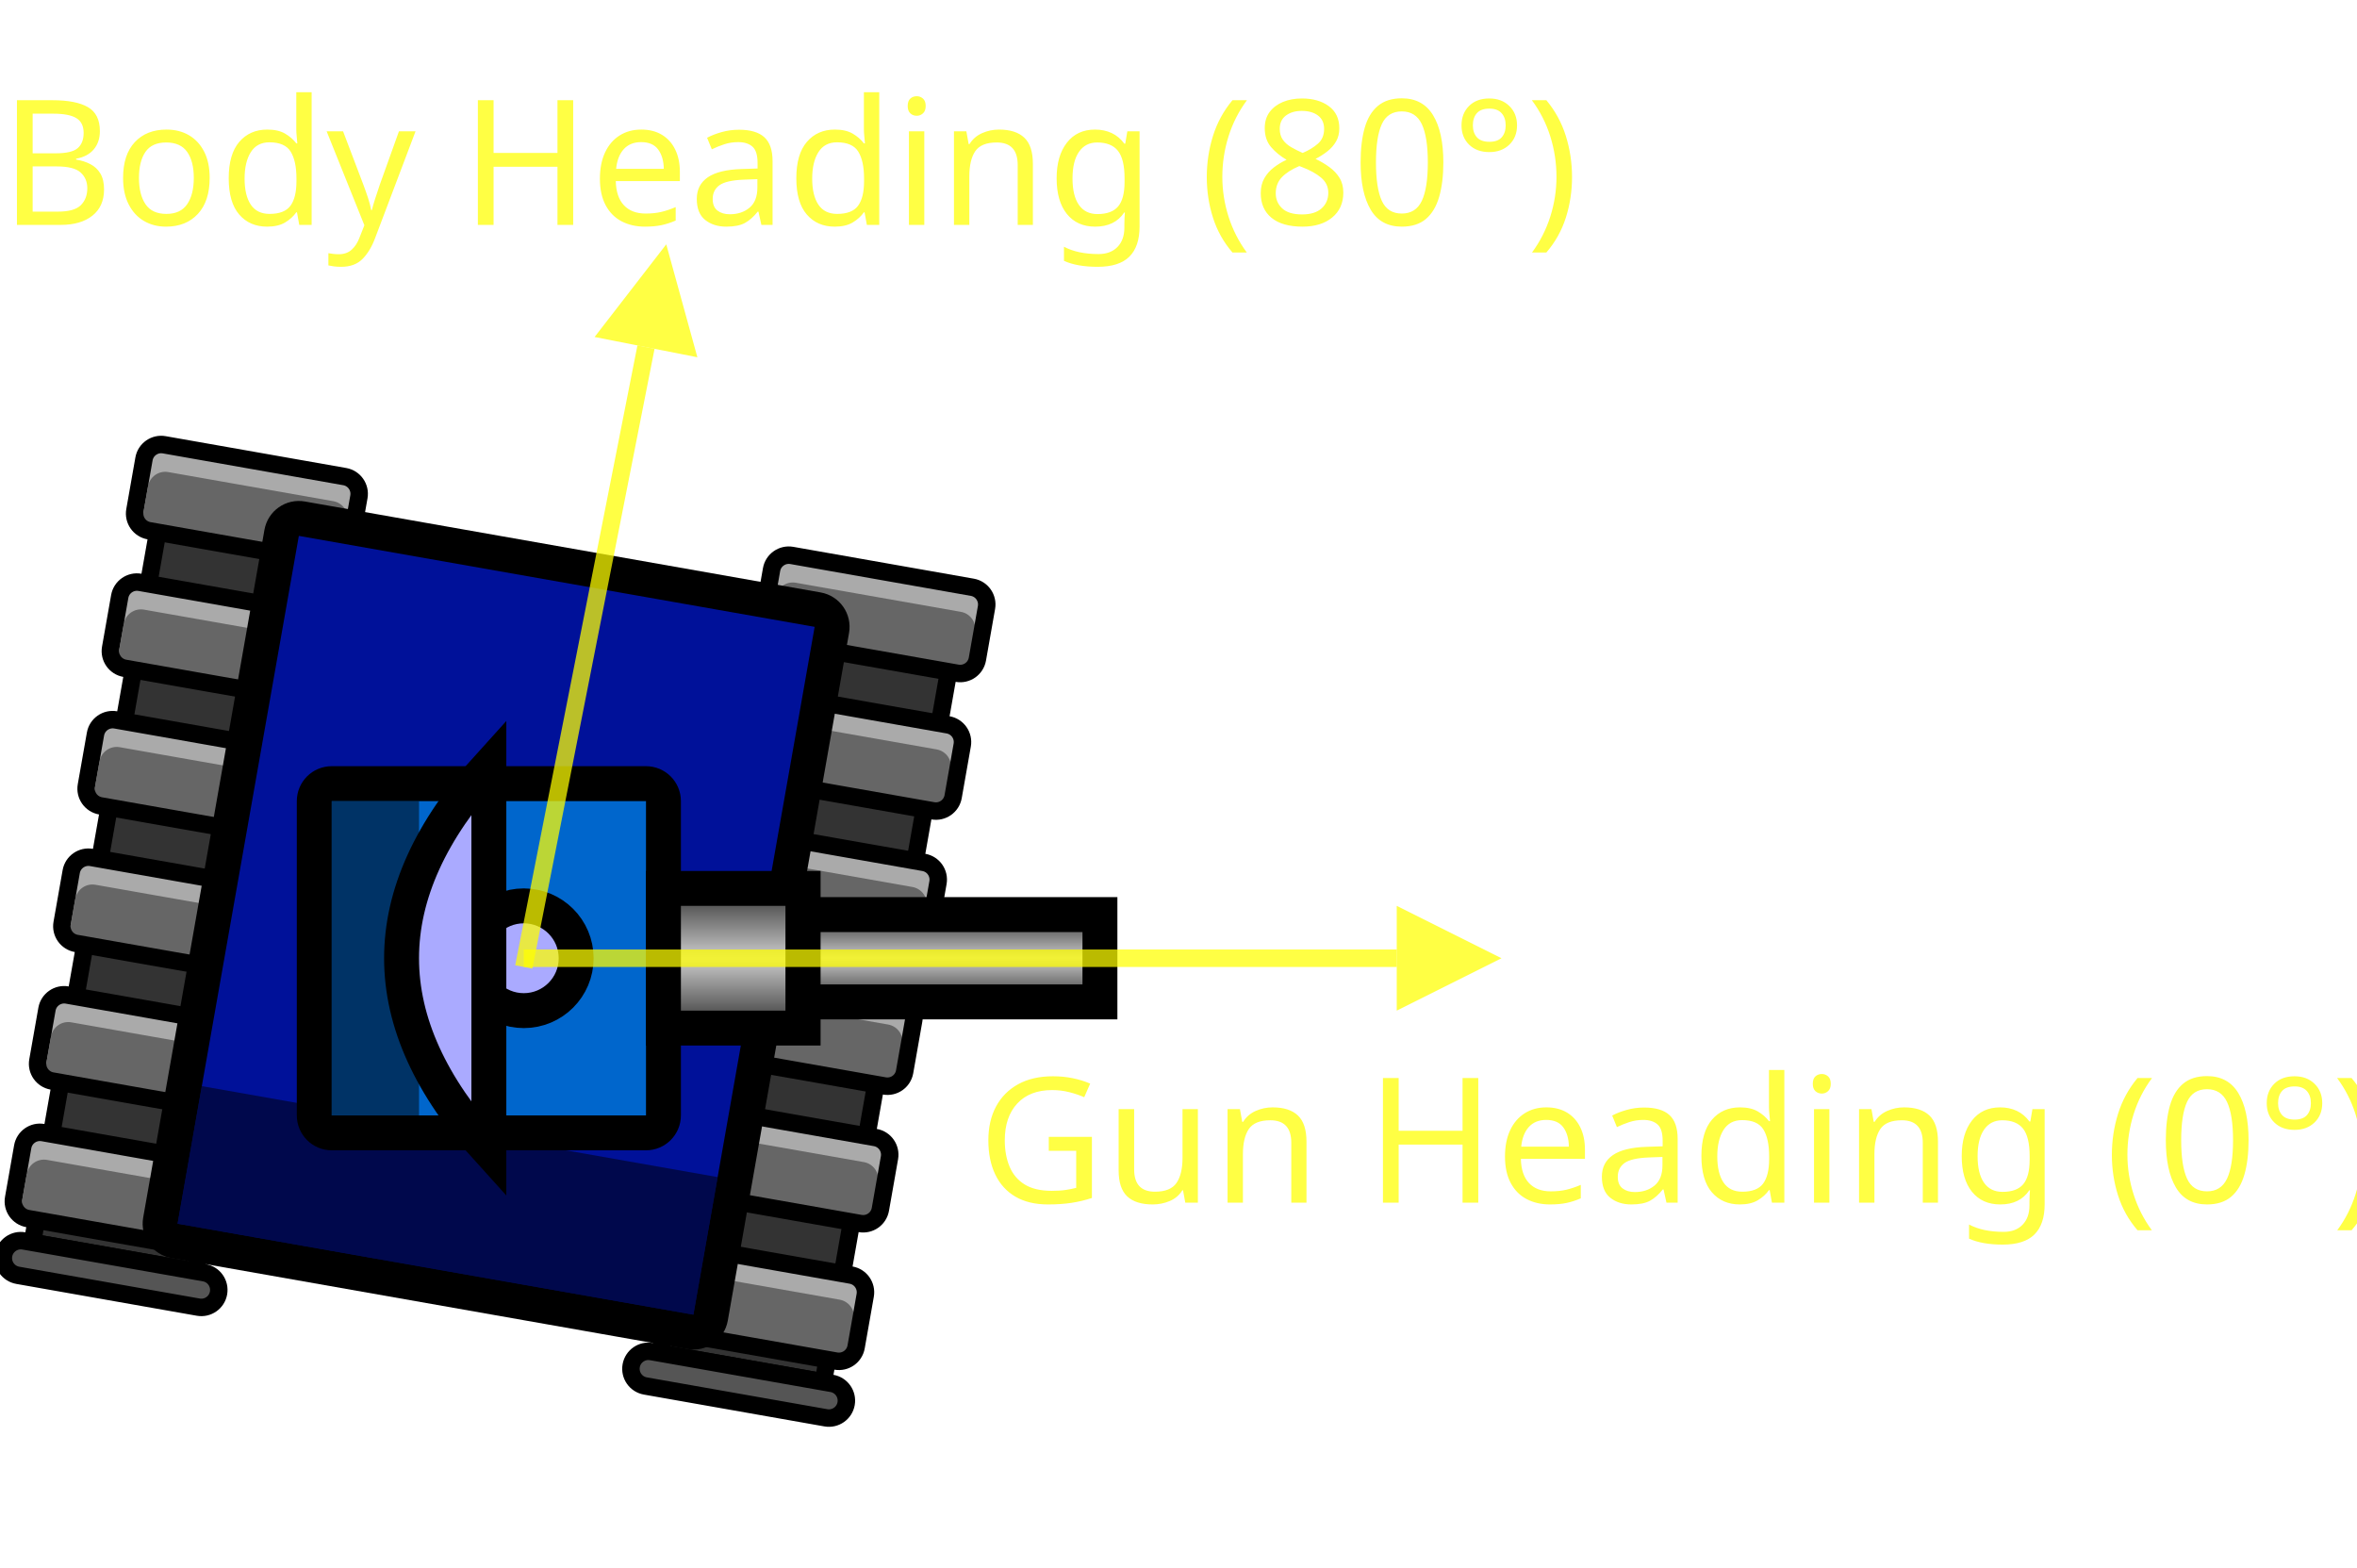
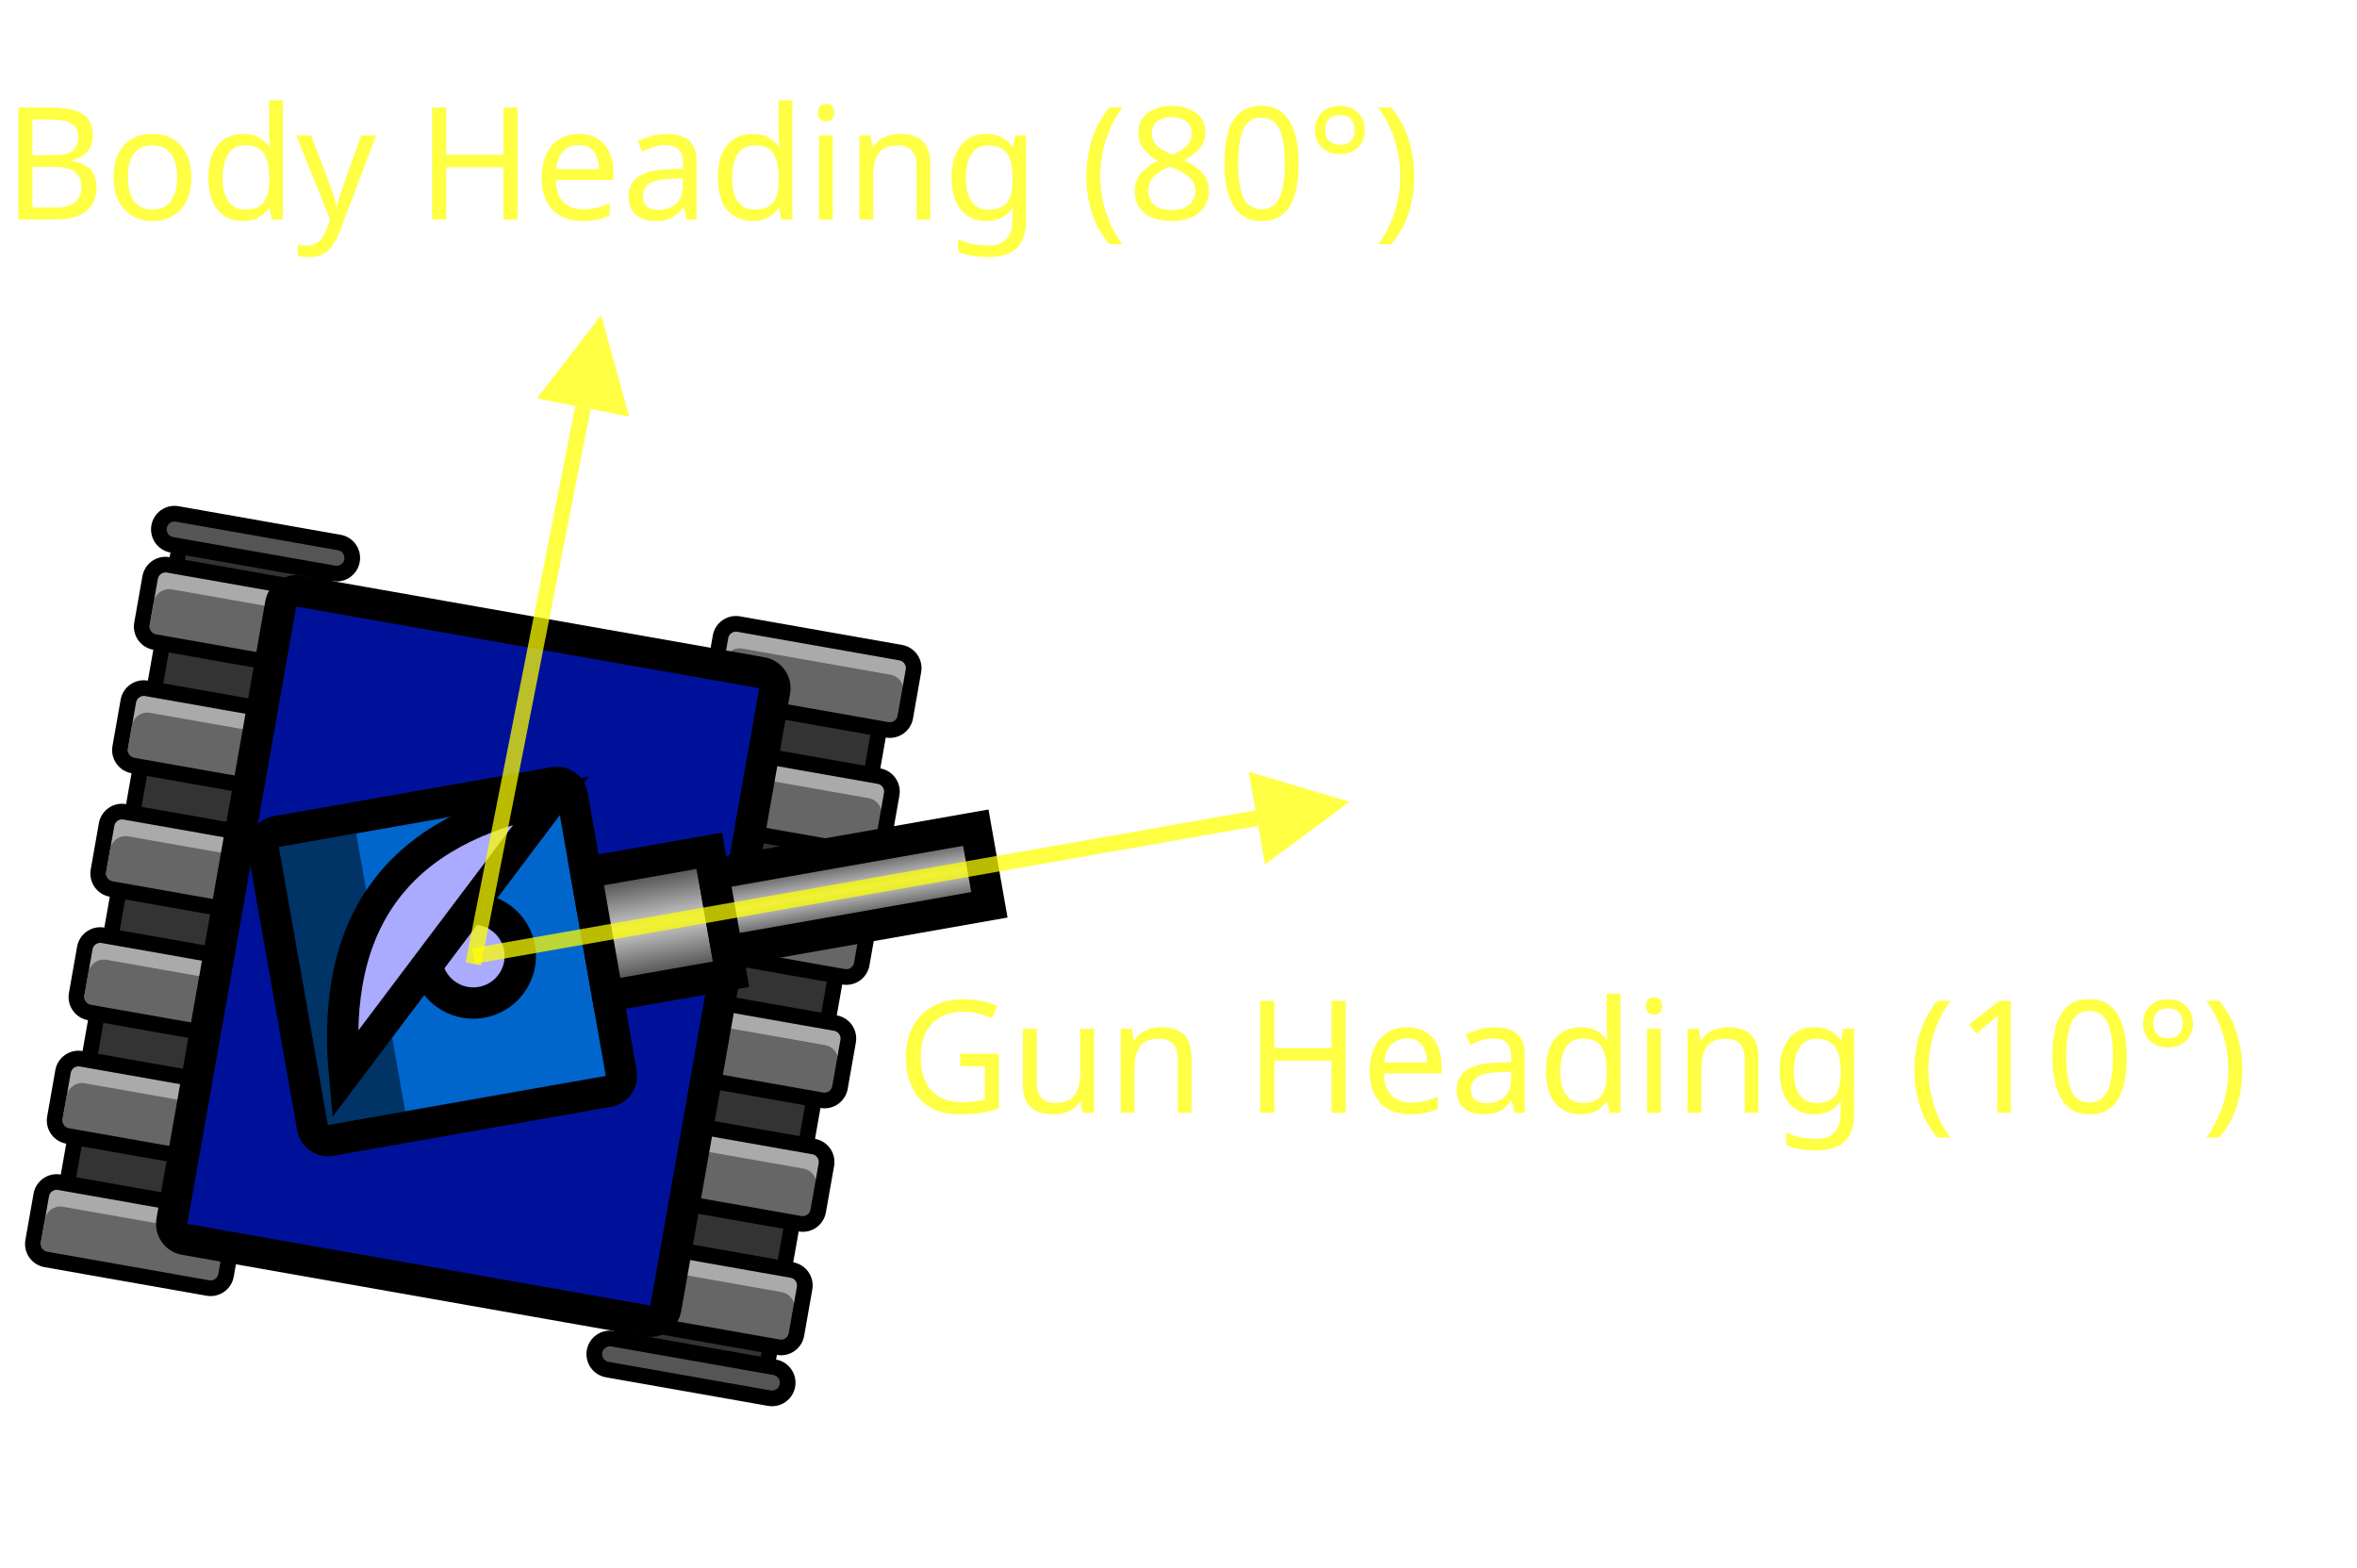
- <svg xmlns="http://www.w3.org/2000/svg" xmlns:xlink="http://www.w3.org/1999/xlink" version="1.1" width="188" height="125" viewBox="0 0 1350 800">
+ <svg xmlns="http://www.w3.org/2000/svg" xmlns:xlink="http://www.w3.org/1999/xlink" version="1.1" width="188" height="125" viewBox="0 0 1500 1000">
  <style>
-     .text { font: 100px sans-serif; }
-   </style>
+         .text { font: 100px sans-serif; }
+     </style>
  <g>
-     <use xlink:href="#tank" />
+     <use xlink:href="#tank" transform="translate(-100, 210)" />
+     <use xlink:href="#arrows-with-label" transform="translate(0, 10)" />
  </g>
  <defs>
    <symbol id="link0">
      <rect x="5" y="55" width="125" height="25" fill="#aaaaaa" />
      <rect x="10" y="70" width="116" height="35" fill="#666666" rx="10" ry="10" />
      <rect x="5" y="55" width="125" height="50" fill="none" stroke="black" stroke-width="10" rx="10" ry="10" />
    </symbol>
    <symbol id="link30">
      <rect x="5" y="55" width="125" height="25" fill="#939393" />
      <rect x="10" y="70" width="116" height="30" fill="#585858" rx="10" ry="10" />
      <rect x="5" y="55" width="125" height="42" fill="none" stroke="black" stroke-width="10" rx="10" ry="10" />
    </symbol>
    <symbol id="link60">
      <rect x="5" y="55" width="125" height="20" fill="#555555" />
      <rect x="5" y="55" width="125" height="20" fill="none" stroke="black" stroke-width="10" rx="10" ry="10" />
    </symbol>
    <symbol id="main-track">
      <rect x="20" y="75" width="95" height="450" fill="#333333" stroke="black" stroke-width="10" />
    </symbol>
+     <symbol id="track2">
+       <use xlink:href="#main-track" x="0" y="0" />
+       <use xlink:href="#link60" x="0" y="0" />
+       <use xlink:href="#link0" x="0" y="33" />
+       <use xlink:href="#link0" x="0" y="113" />
+       <use xlink:href="#link0" x="0" y="193" />
+       <use xlink:href="#link0" x="0" y="273" />
+       <use xlink:href="#link0" x="0" y="353" />
+       <use xlink:href="#link0" x="0" y="433" />
+     </symbol>
    <symbol id="track3">
      <use xlink:href="#main-track" x="0" y="0" />
      <use xlink:href="#link0" x="0" y="7" />
      <use xlink:href="#link0" x="0" y="87" />
      <use xlink:href="#link0" x="0" y="167" />
      <use xlink:href="#link0" x="0" y="247" />
      <use xlink:href="#link0" x="0" y="327" />
      <use xlink:href="#link0" x="0" y="407" />
      <use xlink:href="#link60" x="0" y="470" />
    </symbol>
    <symbol id="body">
-       <use xlink:href="#track3" x="50" y="200" />
-       <use xlink:href="#track3" x="415" y="200" />
-       <rect x="140" y="290" width="320" height="420" fill="#019" stroke="black" stroke-width="20" rx="10" ry="10" />
-       <rect x="150" y="620" width="300" height="80" fill="black" opacity="0.5" />
+       <use xlink:href="#track2" x="150" y="100" />
+       <use xlink:href="#track3" x="515" y="100" />
+       <rect x="240" y="190" width="320" height="420" fill="#019" stroke="black" stroke-width="20" rx="10" ry="10" />
    </symbol>
    <symbol id="turret">
-       <rect x="400" y="420" width="200" height="200" fill="#06C" stroke="black" stroke-width="20" rx="10" ry="10" />
-       <rect x="410" y="560" width="180" height="50" fill="black" opacity="0.5" />
-       <rect x="460" y="340" width="80" height="80" fill="url(#cannon-grad)" stroke="black" stroke-width="20" />
-       <rect x="475" y="170" width="50" height="170" fill="url(#cannon-grad)" stroke="black" stroke-width="20" />
+       <rect x="300" y="320" width="200" height="200" fill="#06C" stroke="black" stroke-width="20" rx="10" ry="10" />
+       <rect x="310" y="460" width="180" height="50" fill="black" opacity="0.5" />
+       <rect x="360" y="240" width="80" height="80" fill="url(#cannon-grad)" stroke="black" stroke-width="20" />
+       <rect x="375" y="70" width="50" height="170" fill="url(#cannon-grad)" stroke="black" stroke-width="20" />
      <linearGradient id="cannon-grad" x1="0%" y1="0%" x2="100%" y2="0%">
        <stop offset="0%" stop-color="#333" />
        <stop offset="50%" stop-color="#CCC" />
        <stop offset="100%" stop-color="#333" />
      </linearGradient>
    </symbol>
    <symbol id="radar">
-       <circle cx="500" cy="500" r="30" fill="#AAF" stroke="black" stroke-width="20" />
-       <path d="M 390 520 q 110 100 220 0 z" fill="#AAF" stroke="black" stroke-width="20" />
+       <circle cx="400" cy="400" r="30" fill="#AAF" stroke="black" stroke-width="20" />
+       <path d="M 290 420 q 110 100 220 0 z" fill="#AAF" stroke="black" stroke-width="20" />
    </symbol>
    <symbol id="tank">
      <use xlink:href="#body" transform="rotate(10,400,400)" />
-       <use xlink:href="#turret" transform="rotate(90,400,400)" />
-       <use xlink:href="#radar" transform="rotate(90,400,400)" />
-       <use xlink:href="#arrows-with-label" />
+       <use xlink:href="#turret" transform="rotate(80,400,400)" />
+       <use xlink:href="#radar" transform="rotate(127,400,400)" />
    </symbol>
-     <marker id="arrow-head" markerWidth="20" markerHeight="20" refX="6" refY="3" orient="auto">
-       <polygon points="6 0, 12 3, 6 6" fill="#FF0B" />
-     </marker>
    <symbol id="arrows-with-label">
-       <line x1="300" y1="505" x2="370" y2="150" stroke="#FF0B" stroke-width="10" marker-end="url(#arrow-head)" />
-       <text x="0" y="80" class="text" fill="#FF0B">Body Heading (80°)</text>
-       <line x1="300" y1="500" x2="800" y2="500" stroke="#FF0B" stroke-width="10" marker-end="url(#arrow-head)" />
-       <text x="560" y="640" class="text" fill="#FF0B">Gun Heading (0°)</text>
+       <marker id="arrow-head" markerWidth="20" markerHeight="20" refX="6" refY="3" orient="auto">
+         <polygon points="6 0, 12 3, 6 6" fill="#FF0B" />
+       </marker>
+       <line x1="300" y1="605" x2="370" y2="250" stroke="#FF0B" stroke-width="10" marker-end="url(#arrow-head)" />
+       <text x="0" y="130" class="text" fill="#FF0B">Body Heading (80°)</text>
+       <line x1="300" y1="600" x2="800" y2="512" stroke="#FF0B" stroke-width="10" marker-end="url(#arrow-head)" />
+       <text x="570" y="700" class="text" fill="#FF0B">Gun Heading (10°)</text>
    </symbol>
  </defs>
</svg>
